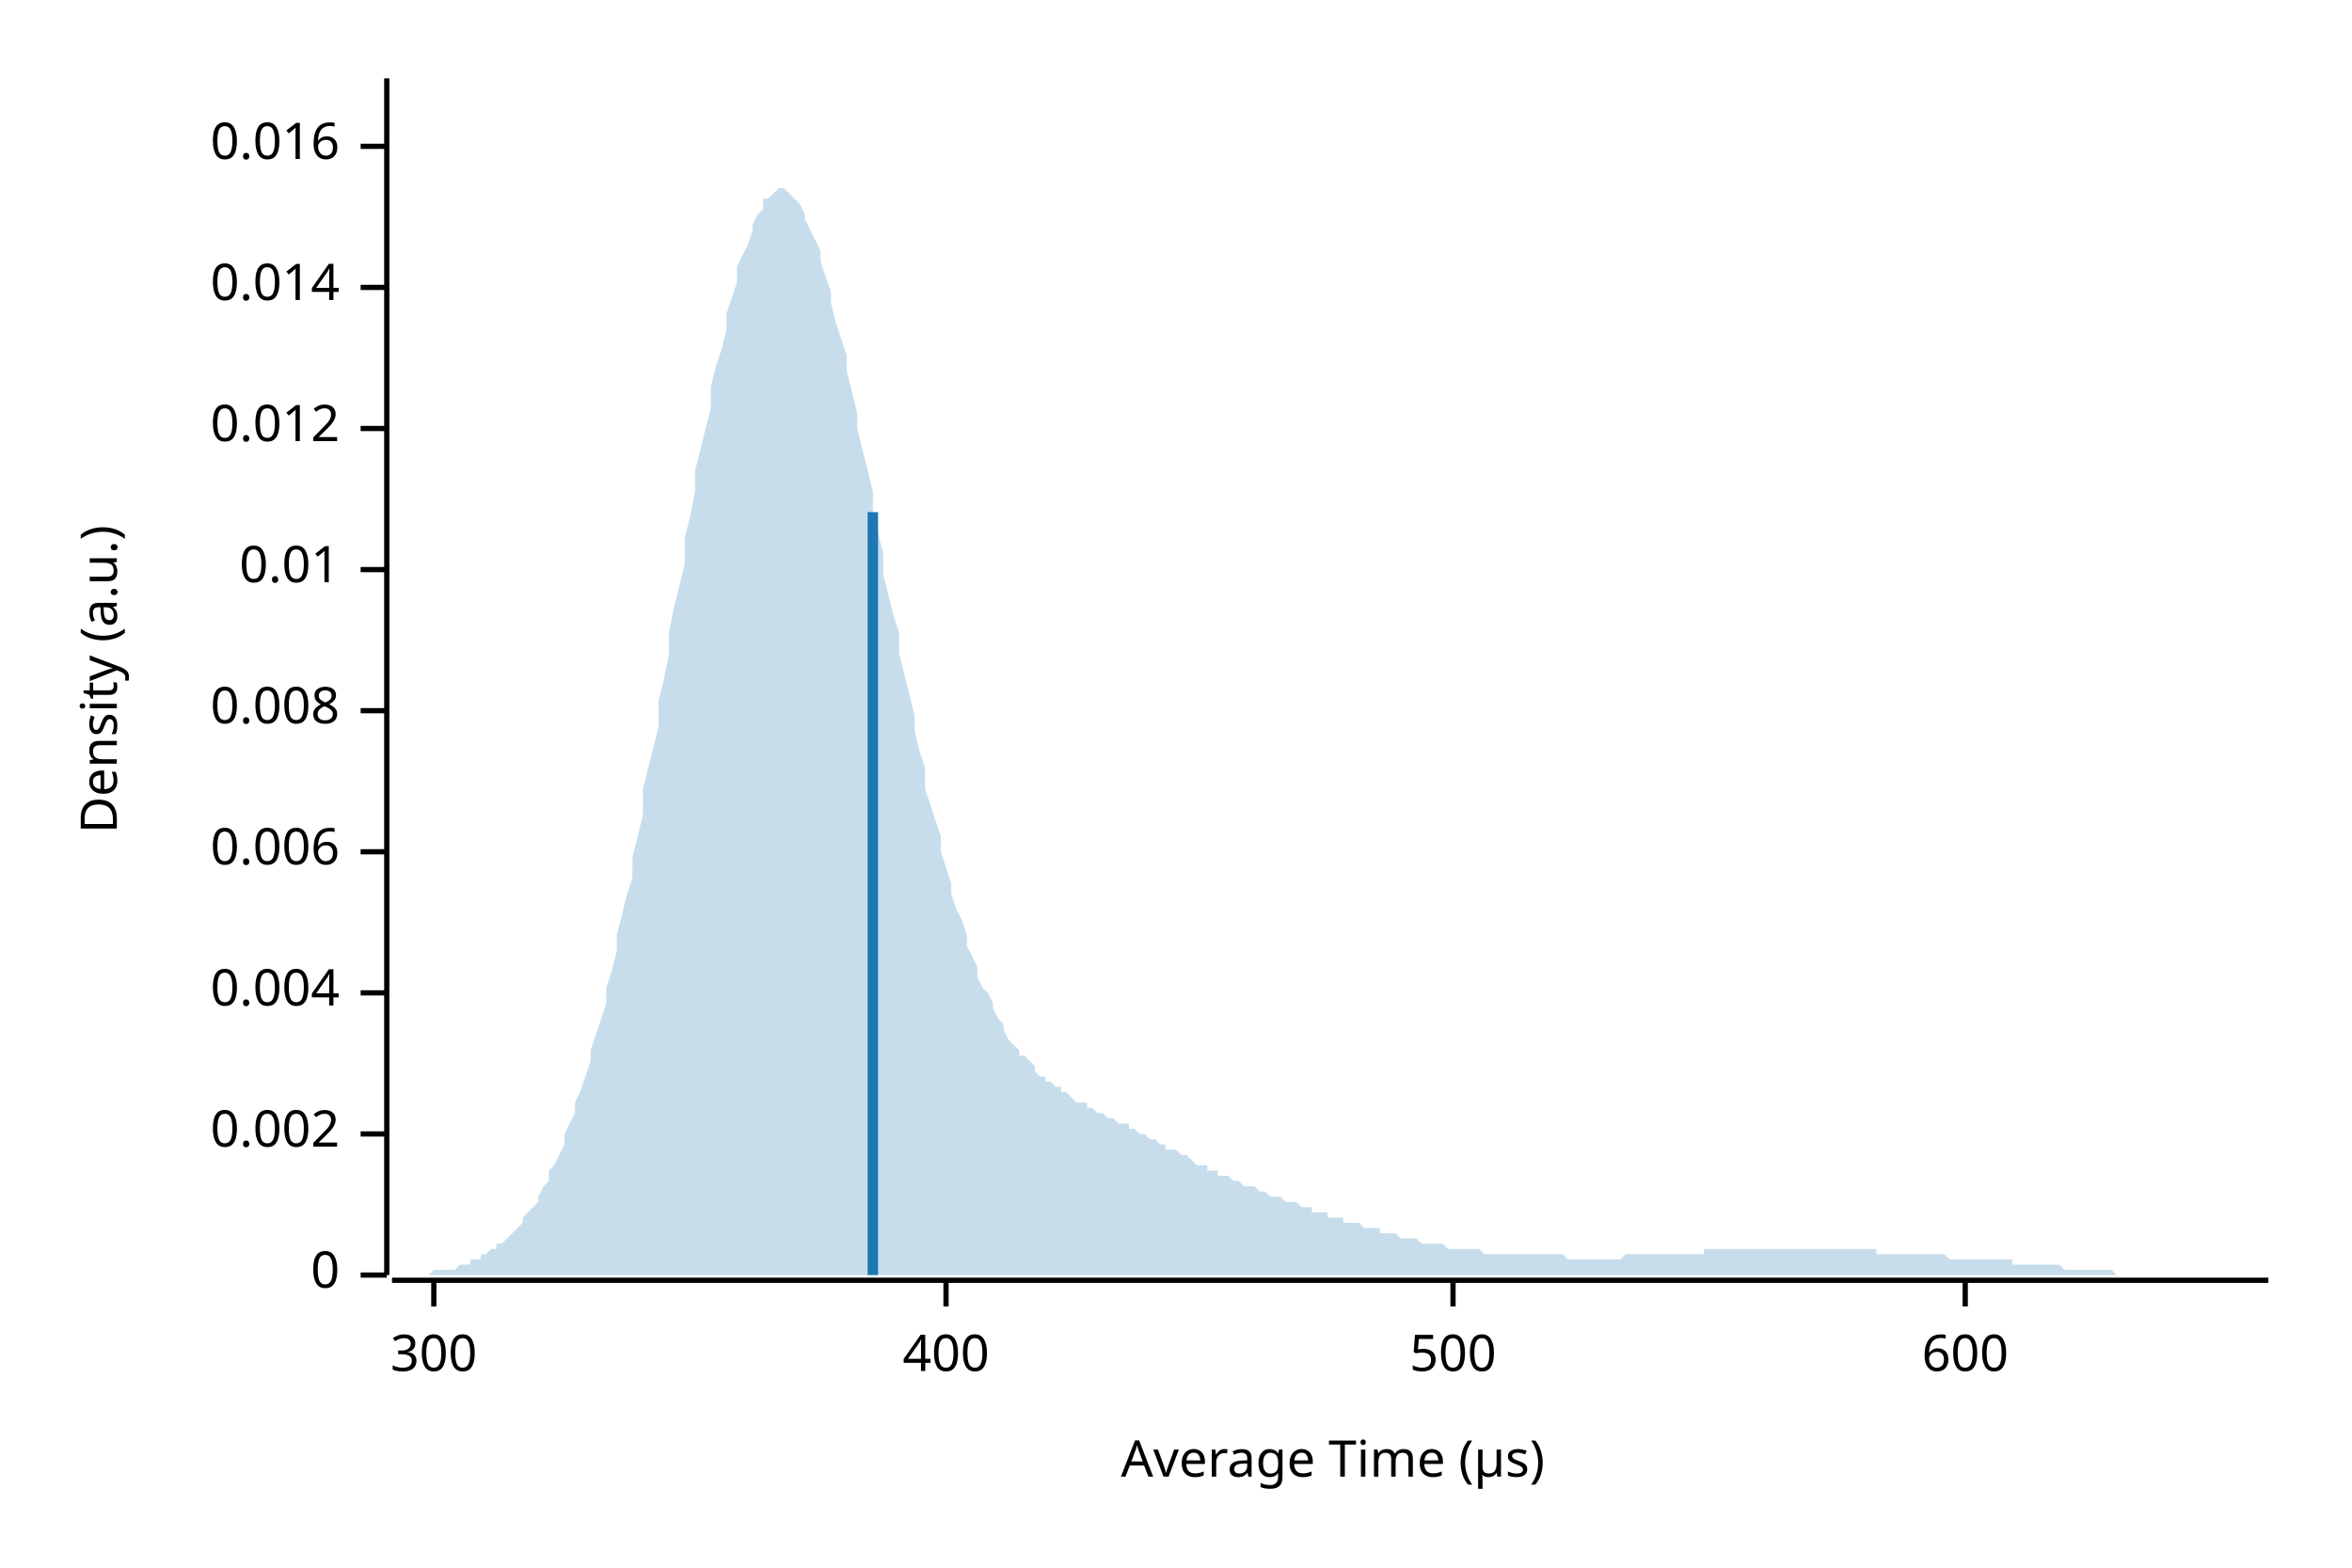
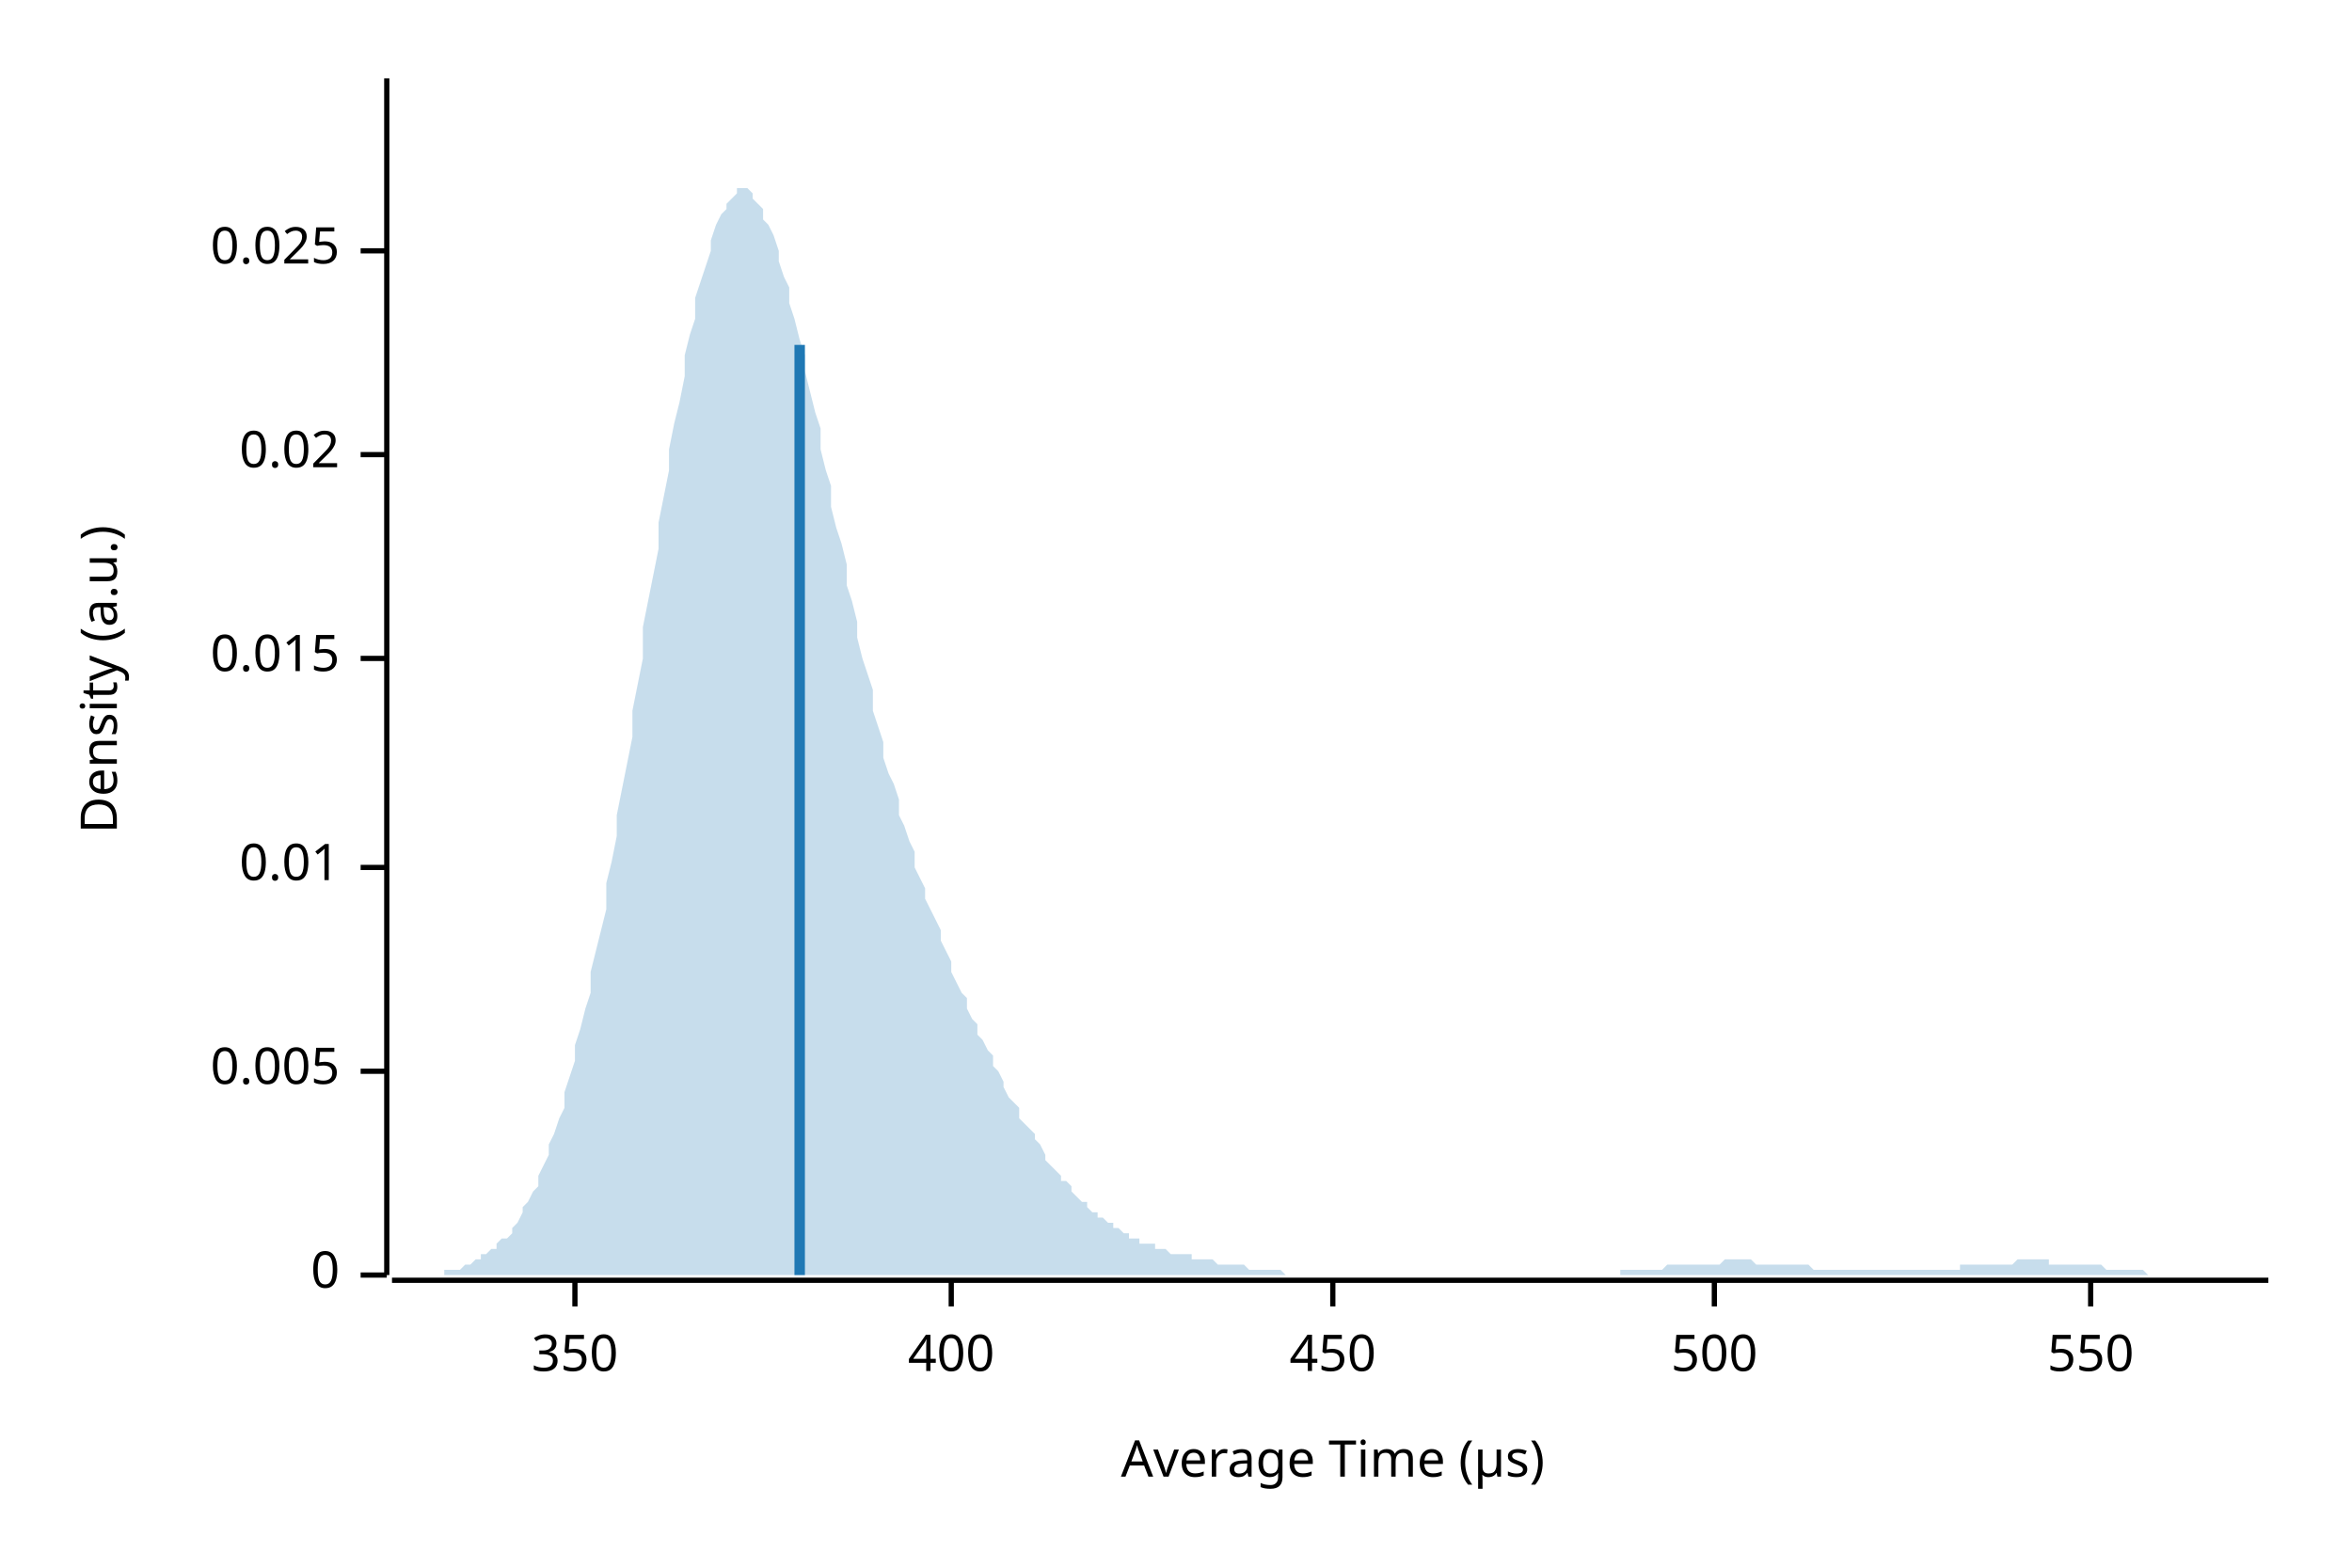
<svg xmlns="http://www.w3.org/2000/svg" width="450" height="300" viewBox="0 0 450 300">
  <text x="15" y="130" dy="0.76em" text-anchor="middle" font-family="sans-serif" font-size="9.677" opacity="1" fill="#000000" transform="rotate(270, 15, 130)">
Density (a.u.)
</text>
  <text x="255" y="285" dy="-0.5ex" text-anchor="middle" font-family="sans-serif" font-size="9.677" opacity="1" fill="#000000">
Average Time (µs)
</text>
  <polyline fill="none" opacity="1" stroke="#000000" stroke-width="1" points="74,15 74,244 " />
  <text x="65" y="244" dy="0.5ex" text-anchor="end" font-family="sans-serif" font-size="9.677" opacity="1" fill="#000000">
0
</text>
  <polyline fill="none" opacity="1" stroke="#000000" stroke-width="1" points="69,244 74,244 " />
-   <text x="65" y="217" dy="0.5ex" text-anchor="end" font-family="sans-serif" font-size="9.677" opacity="1" fill="#000000">
- 0.002
+   <text x="65" y="205" dy="0.5ex" text-anchor="end" font-family="sans-serif" font-size="9.677" opacity="1" fill="#000000">
+ 0.005
</text>
-   <polyline fill="none" opacity="1" stroke="#000000" stroke-width="1" points="69,217 74,217 " />
-   <text x="65" y="190" dy="0.5ex" text-anchor="end" font-family="sans-serif" font-size="9.677" opacity="1" fill="#000000">
- 0.004
- </text>
-   <polyline fill="none" opacity="1" stroke="#000000" stroke-width="1" points="69,190 74,190 " />
-   <text x="65" y="163" dy="0.5ex" text-anchor="end" font-family="sans-serif" font-size="9.677" opacity="1" fill="#000000">
- 0.006
- </text>
-   <polyline fill="none" opacity="1" stroke="#000000" stroke-width="1" points="69,163 74,163 " />
-   <text x="65" y="136" dy="0.5ex" text-anchor="end" font-family="sans-serif" font-size="9.677" opacity="1" fill="#000000">
- 0.008
- </text>
-   <polyline fill="none" opacity="1" stroke="#000000" stroke-width="1" points="69,136 74,136 " />
-   <text x="65" y="109" dy="0.5ex" text-anchor="end" font-family="sans-serif" font-size="9.677" opacity="1" fill="#000000">
+   <polyline fill="none" opacity="1" stroke="#000000" stroke-width="1" points="69,205 74,205 " />
+   <text x="65" y="166" dy="0.5ex" text-anchor="end" font-family="sans-serif" font-size="9.677" opacity="1" fill="#000000">
0.01
</text>
-   <polyline fill="none" opacity="1" stroke="#000000" stroke-width="1" points="69,109 74,109 " />
-   <text x="65" y="82" dy="0.5ex" text-anchor="end" font-family="sans-serif" font-size="9.677" opacity="1" fill="#000000">
- 0.012
+   <polyline fill="none" opacity="1" stroke="#000000" stroke-width="1" points="69,166 74,166 " />
+   <text x="65" y="126" dy="0.5ex" text-anchor="end" font-family="sans-serif" font-size="9.677" opacity="1" fill="#000000">
+ 0.015
</text>
-   <polyline fill="none" opacity="1" stroke="#000000" stroke-width="1" points="69,82 74,82 " />
-   <text x="65" y="55" dy="0.5ex" text-anchor="end" font-family="sans-serif" font-size="9.677" opacity="1" fill="#000000">
- 0.014
+   <polyline fill="none" opacity="1" stroke="#000000" stroke-width="1" points="69,126 74,126 " />
+   <text x="65" y="87" dy="0.5ex" text-anchor="end" font-family="sans-serif" font-size="9.677" opacity="1" fill="#000000">
+ 0.02
</text>
-   <polyline fill="none" opacity="1" stroke="#000000" stroke-width="1" points="69,55 74,55 " />
-   <text x="65" y="28" dy="0.5ex" text-anchor="end" font-family="sans-serif" font-size="9.677" opacity="1" fill="#000000">
- 0.016
+   <polyline fill="none" opacity="1" stroke="#000000" stroke-width="1" points="69,87 74,87 " />
+   <text x="65" y="48" dy="0.5ex" text-anchor="end" font-family="sans-serif" font-size="9.677" opacity="1" fill="#000000">
+ 0.025
</text>
-   <polyline fill="none" opacity="1" stroke="#000000" stroke-width="1" points="69,28 74,28 " />
+   <polyline fill="none" opacity="1" stroke="#000000" stroke-width="1" points="69,48 74,48 " />
  <polyline fill="none" opacity="1" stroke="#000000" stroke-width="1" points="75,245 434,245 " />
-   <text x="83" y="255" dy="0.76em" text-anchor="middle" font-family="sans-serif" font-size="9.677" opacity="1" fill="#000000">
- 300
+   <text x="110" y="255" dy="0.76em" text-anchor="middle" font-family="sans-serif" font-size="9.677" opacity="1" fill="#000000">
+ 350
</text>
-   <polyline fill="none" opacity="1" stroke="#000000" stroke-width="1" points="83,245 83,250 " />
-   <text x="181" y="255" dy="0.76em" text-anchor="middle" font-family="sans-serif" font-size="9.677" opacity="1" fill="#000000">
+   <polyline fill="none" opacity="1" stroke="#000000" stroke-width="1" points="110,245 110,250 " />
+   <text x="182" y="255" dy="0.76em" text-anchor="middle" font-family="sans-serif" font-size="9.677" opacity="1" fill="#000000">
400
</text>
-   <polyline fill="none" opacity="1" stroke="#000000" stroke-width="1" points="181,245 181,250 " />
-   <text x="278" y="255" dy="0.76em" text-anchor="middle" font-family="sans-serif" font-size="9.677" opacity="1" fill="#000000">
+   <polyline fill="none" opacity="1" stroke="#000000" stroke-width="1" points="182,245 182,250 " />
+   <text x="255" y="255" dy="0.76em" text-anchor="middle" font-family="sans-serif" font-size="9.677" opacity="1" fill="#000000">
+ 450
+ </text>
+   <polyline fill="none" opacity="1" stroke="#000000" stroke-width="1" points="255,245 255,250 " />
+   <text x="328" y="255" dy="0.76em" text-anchor="middle" font-family="sans-serif" font-size="9.677" opacity="1" fill="#000000">
500
</text>
-   <polyline fill="none" opacity="1" stroke="#000000" stroke-width="1" points="278,245 278,250 " />
-   <text x="376" y="255" dy="0.76em" text-anchor="middle" font-family="sans-serif" font-size="9.677" opacity="1" fill="#000000">
- 600
+   <polyline fill="none" opacity="1" stroke="#000000" stroke-width="1" points="328,245 328,250 " />
+   <text x="400" y="255" dy="0.76em" text-anchor="middle" font-family="sans-serif" font-size="9.677" opacity="1" fill="#000000">
+ 550
</text>
-   <polyline fill="none" opacity="1" stroke="#000000" stroke-width="1" points="376,245 376,250 " />
-   <polygon opacity="0.25" fill="#1F78B4" points="75,244 75,244 76,244 77,244 77,244 78,244 79,244 80,244 80,244 81,244 82,244 82,244 83,243 84,243 85,243 85,243 86,243 87,243 87,243 88,242 89,242 90,242 90,241 91,241 92,241 92,240 93,240 94,239 95,239 95,238 96,238 97,237 98,236 98,236 99,235 100,234 100,233 101,232 102,231 103,230 103,229 104,227 105,226 105,224 106,223 107,221 108,219 108,217 109,215 110,213 110,211 111,209 112,206 113,203 113,201 114,198 115,195 116,192 116,189 117,186 118,182 118,179 119,175 120,171 121,168 121,164 122,160 123,156 123,151 124,147 125,143 126,139 126,134 127,130 128,125 128,121 129,116 130,112 131,108 131,103 132,99 133,94 133,90 134,86 135,82 136,78 136,74 137,70 138,67 139,63 139,60 140,57 141,54 141,51 142,49 143,47 144,44 144,43 145,41 146,40 146,38 147,38 148,37 149,36 149,36 150,36 151,37 151,37 152,38 153,39 154,41 154,42 155,44 156,46 157,48 157,50 158,53 159,56 159,58 160,62 161,65 162,68 162,71 163,75 164,79 164,82 165,86 166,90 167,94 167,98 168,102 169,106 169,110 170,114 171,118 172,121 172,125 173,129 174,133 175,137 175,140 176,144 177,147 177,151 178,154 179,157 180,160 180,163 181,166 182,169 182,171 183,174 184,176 185,179 185,181 186,183 187,185 187,187 188,189 189,190 190,192 190,193 191,195 192,196 192,197 193,199 194,200 195,201 195,202 196,202 197,203 198,204 198,205 199,206 200,206 200,207 201,207 202,208 203,208 203,209 204,209 205,210 205,210 206,211 207,211 208,211 208,212 209,212 210,213 210,213 211,213 212,214 213,214 213,214 214,215 215,215 216,215 216,216 217,216 218,217 218,217 219,217 220,218 221,218 221,218 222,219 223,219 223,220 224,220 225,220 226,221 226,221 227,221 228,222 228,222 229,223 230,223 231,223 231,224 232,224 233,224 233,225 234,225 235,225 236,226 236,226 237,226 238,227 239,227 239,227 240,227 241,228 241,228 242,228 243,229 244,229 244,229 245,229 246,230 246,230 247,230 248,230 249,231 249,231 250,231 251,231 251,232 252,232 253,232 254,232 254,233 255,233 256,233 257,233 257,234 258,234 259,234 259,234 260,234 261,235 262,235 262,235 263,235 264,235 264,236 265,236 266,236 267,236 267,236 268,237 269,237 269,237 270,237 271,237 272,238 272,238 273,238 274,238 275,238 275,238 276,238 277,239 277,239 278,239 279,239 280,239 280,239 281,239 282,239 282,239 283,239 284,240 285,240 285,240 286,240 287,240 287,240 288,240 289,240 290,240 290,240 291,240 292,240 292,240 293,240 294,240 295,240 295,240 296,240 297,240 298,240 298,240 299,240 300,241 300,241 301,241 302,241 303,241 303,241 304,241 305,241 305,241 306,241 307,241 308,241 308,241 309,241 310,241 310,241 311,240 312,240 313,240 313,240 314,240 315,240 316,240 316,240 317,240 318,240 318,240 319,240 320,240 321,240 321,240 322,240 323,240 323,240 324,240 325,240 326,240 326,239 327,239 328,239 328,239 329,239 330,239 331,239 331,239 332,239 333,239 333,239 334,239 335,239 336,239 336,239 337,239 338,239 339,239 339,239 340,239 341,239 341,239 342,239 343,239 344,239 344,239 345,239 346,239 346,239 347,239 348,239 349,239 349,239 350,239 351,239 351,239 352,239 353,239 354,239 354,239 355,239 356,239 357,239 357,239 358,239 359,239 359,240 360,240 361,240 362,240 362,240 363,240 364,240 364,240 365,240 366,240 367,240 367,240 368,240 369,240 369,240 370,240 371,240 372,240 372,240 373,241 374,241 375,241 375,241 376,241 377,241 377,241 378,241 379,241 380,241 380,241 381,241 382,241 382,241 383,241 384,241 385,241 385,242 386,242 387,242 387,242 388,242 389,242 390,242 390,242 391,242 392,242 392,242 393,242 394,242 395,243 395,243 396,243 397,243 398,243 398,243 399,243 400,243 400,243 401,243 402,243 403,243 403,243 404,243 405,244 405,244 406,244 407,244 408,244 408,244 409,244 410,244 410,244 411,244 412,244 413,244 413,244 414,244 415,244 416,244 416,244 417,244 418,244 418,244 419,244 420,244 421,244 421,244 422,244 423,244 423,244 424,244 425,244 426,244 426,244 427,244 428,244 428,244 429,244 430,244 431,244 431,244 432,244 433,244 434,244 434,244 75,244 " />
-   <polyline fill="none" opacity="1" stroke="#1F78B4" stroke-width="2" points="167,244 167,98 " />
+   <polyline fill="none" opacity="1" stroke="#000000" stroke-width="1" points="400,245 400,250 " />
+   <polygon opacity="0.25" fill="#1F78B4" points="75,244 75,244 76,244 77,244 77,244 78,244 79,244 80,244 80,244 81,244 82,244 82,244 83,244 84,244 85,244 85,243 86,243 87,243 87,243 88,243 89,242 90,242 90,242 91,241 92,241 92,240 93,240 94,239 95,239 95,238 96,237 97,237 98,236 98,235 99,234 100,232 100,231 101,230 102,228 103,227 103,225 104,223 105,221 105,219 106,217 107,214 108,212 108,209 109,206 110,203 110,200 111,197 112,193 113,190 113,186 114,182 115,178 116,174 116,169 117,165 118,160 118,156 119,151 120,146 121,141 121,136 122,131 123,126 123,120 124,115 125,110 126,105 126,100 127,95 128,90 128,86 129,81 130,77 131,72 131,68 132,64 133,61 133,57 134,54 135,51 136,48 136,46 137,43 138,41 139,40 139,39 140,38 141,37 141,36 142,36 143,36 144,37 144,38 145,39 146,40 146,42 147,43 148,45 149,48 149,50 150,53 151,55 151,58 152,61 153,65 154,68 154,71 155,75 156,79 157,82 157,86 158,90 159,93 159,97 160,101 161,104 162,108 162,112 163,115 164,119 164,122 165,126 166,129 167,132 167,136 168,139 169,142 169,145 170,148 171,150 172,153 172,156 173,158 174,161 175,163 175,166 176,168 177,170 177,172 178,174 179,176 180,178 180,180 181,182 182,184 182,186 183,188 184,190 185,191 185,193 186,195 187,196 187,198 188,199 189,201 190,202 190,204 191,205 192,207 192,208 193,210 194,211 195,212 195,214 196,215 197,216 198,217 198,218 199,219 200,221 200,222 201,223 202,224 203,225 203,226 204,226 205,227 205,228 206,229 207,230 208,230 208,231 209,232 210,232 210,233 211,233 212,234 213,234 213,235 214,235 215,236 216,236 216,237 217,237 218,237 218,238 219,238 220,238 221,238 221,239 222,239 223,239 223,239 224,240 225,240 226,240 226,240 227,240 228,240 228,241 229,241 230,241 231,241 231,241 232,241 233,242 233,242 234,242 235,242 236,242 236,242 237,242 238,242 239,243 239,243 240,243 241,243 241,243 242,243 243,243 244,243 244,243 245,243 246,244 246,244 247,244 248,244 249,244 249,244 250,244 251,244 251,244 252,244 253,244 254,244 254,244 255,244 256,244 257,244 257,244 258,244 259,244 259,244 260,244 261,244 262,244 262,244 263,244 264,244 264,244 265,244 266,244 267,244 267,244 268,244 269,244 269,244 270,244 271,244 272,244 272,244 273,244 274,244 275,244 275,244 276,244 277,244 277,244 278,244 279,244 280,244 280,244 281,244 282,244 282,244 283,244 284,244 285,244 285,244 286,244 287,244 287,244 288,244 289,244 290,244 290,244 291,244 292,244 292,244 293,244 294,244 295,244 295,244 296,244 297,244 298,244 298,244 299,244 300,244 300,244 301,244 302,244 303,244 303,244 304,244 305,244 305,244 306,244 307,244 308,244 308,244 309,244 310,244 310,243 311,243 312,243 313,243 313,243 314,243 315,243 316,243 316,243 317,243 318,243 318,243 319,242 320,242 321,242 321,242 322,242 323,242 323,242 324,242 325,242 326,242 326,242 327,242 328,242 328,242 329,242 330,241 331,241 331,241 332,241 333,241 333,241 334,241 335,241 336,242 336,242 337,242 338,242 339,242 339,242 340,242 341,242 341,242 342,242 343,242 344,242 344,242 345,242 346,242 346,242 347,243 348,243 349,243 349,243 350,243 351,243 351,243 352,243 353,243 354,243 354,243 355,243 356,243 357,243 357,243 358,243 359,243 359,243 360,243 361,243 362,243 362,243 363,243 364,243 364,243 365,243 366,243 367,243 367,243 368,243 369,243 369,243 370,243 371,243 372,243 372,243 373,243 374,243 375,243 375,242 376,242 377,242 377,242 378,242 379,242 380,242 380,242 381,242 382,242 382,242 383,242 384,242 385,242 385,242 386,241 387,241 387,241 388,241 389,241 390,241 390,241 391,241 392,241 392,242 393,242 394,242 395,242 395,242 396,242 397,242 398,242 398,242 399,242 400,242 400,242 401,242 402,242 403,243 403,243 404,243 405,243 405,243 406,243 407,243 408,243 408,243 409,243 410,243 410,243 411,244 412,244 413,244 413,244 414,244 415,244 416,244 416,244 417,244 418,244 418,244 419,244 420,244 421,244 421,244 422,244 423,244 423,244 424,244 425,244 426,244 426,244 427,244 428,244 428,244 429,244 430,244 431,244 431,244 432,244 433,244 434,244 434,244 75,244 " />
+   <polyline fill="none" opacity="1" stroke="#1F78B4" stroke-width="2" points="153,244 153,66 " />
</svg>
